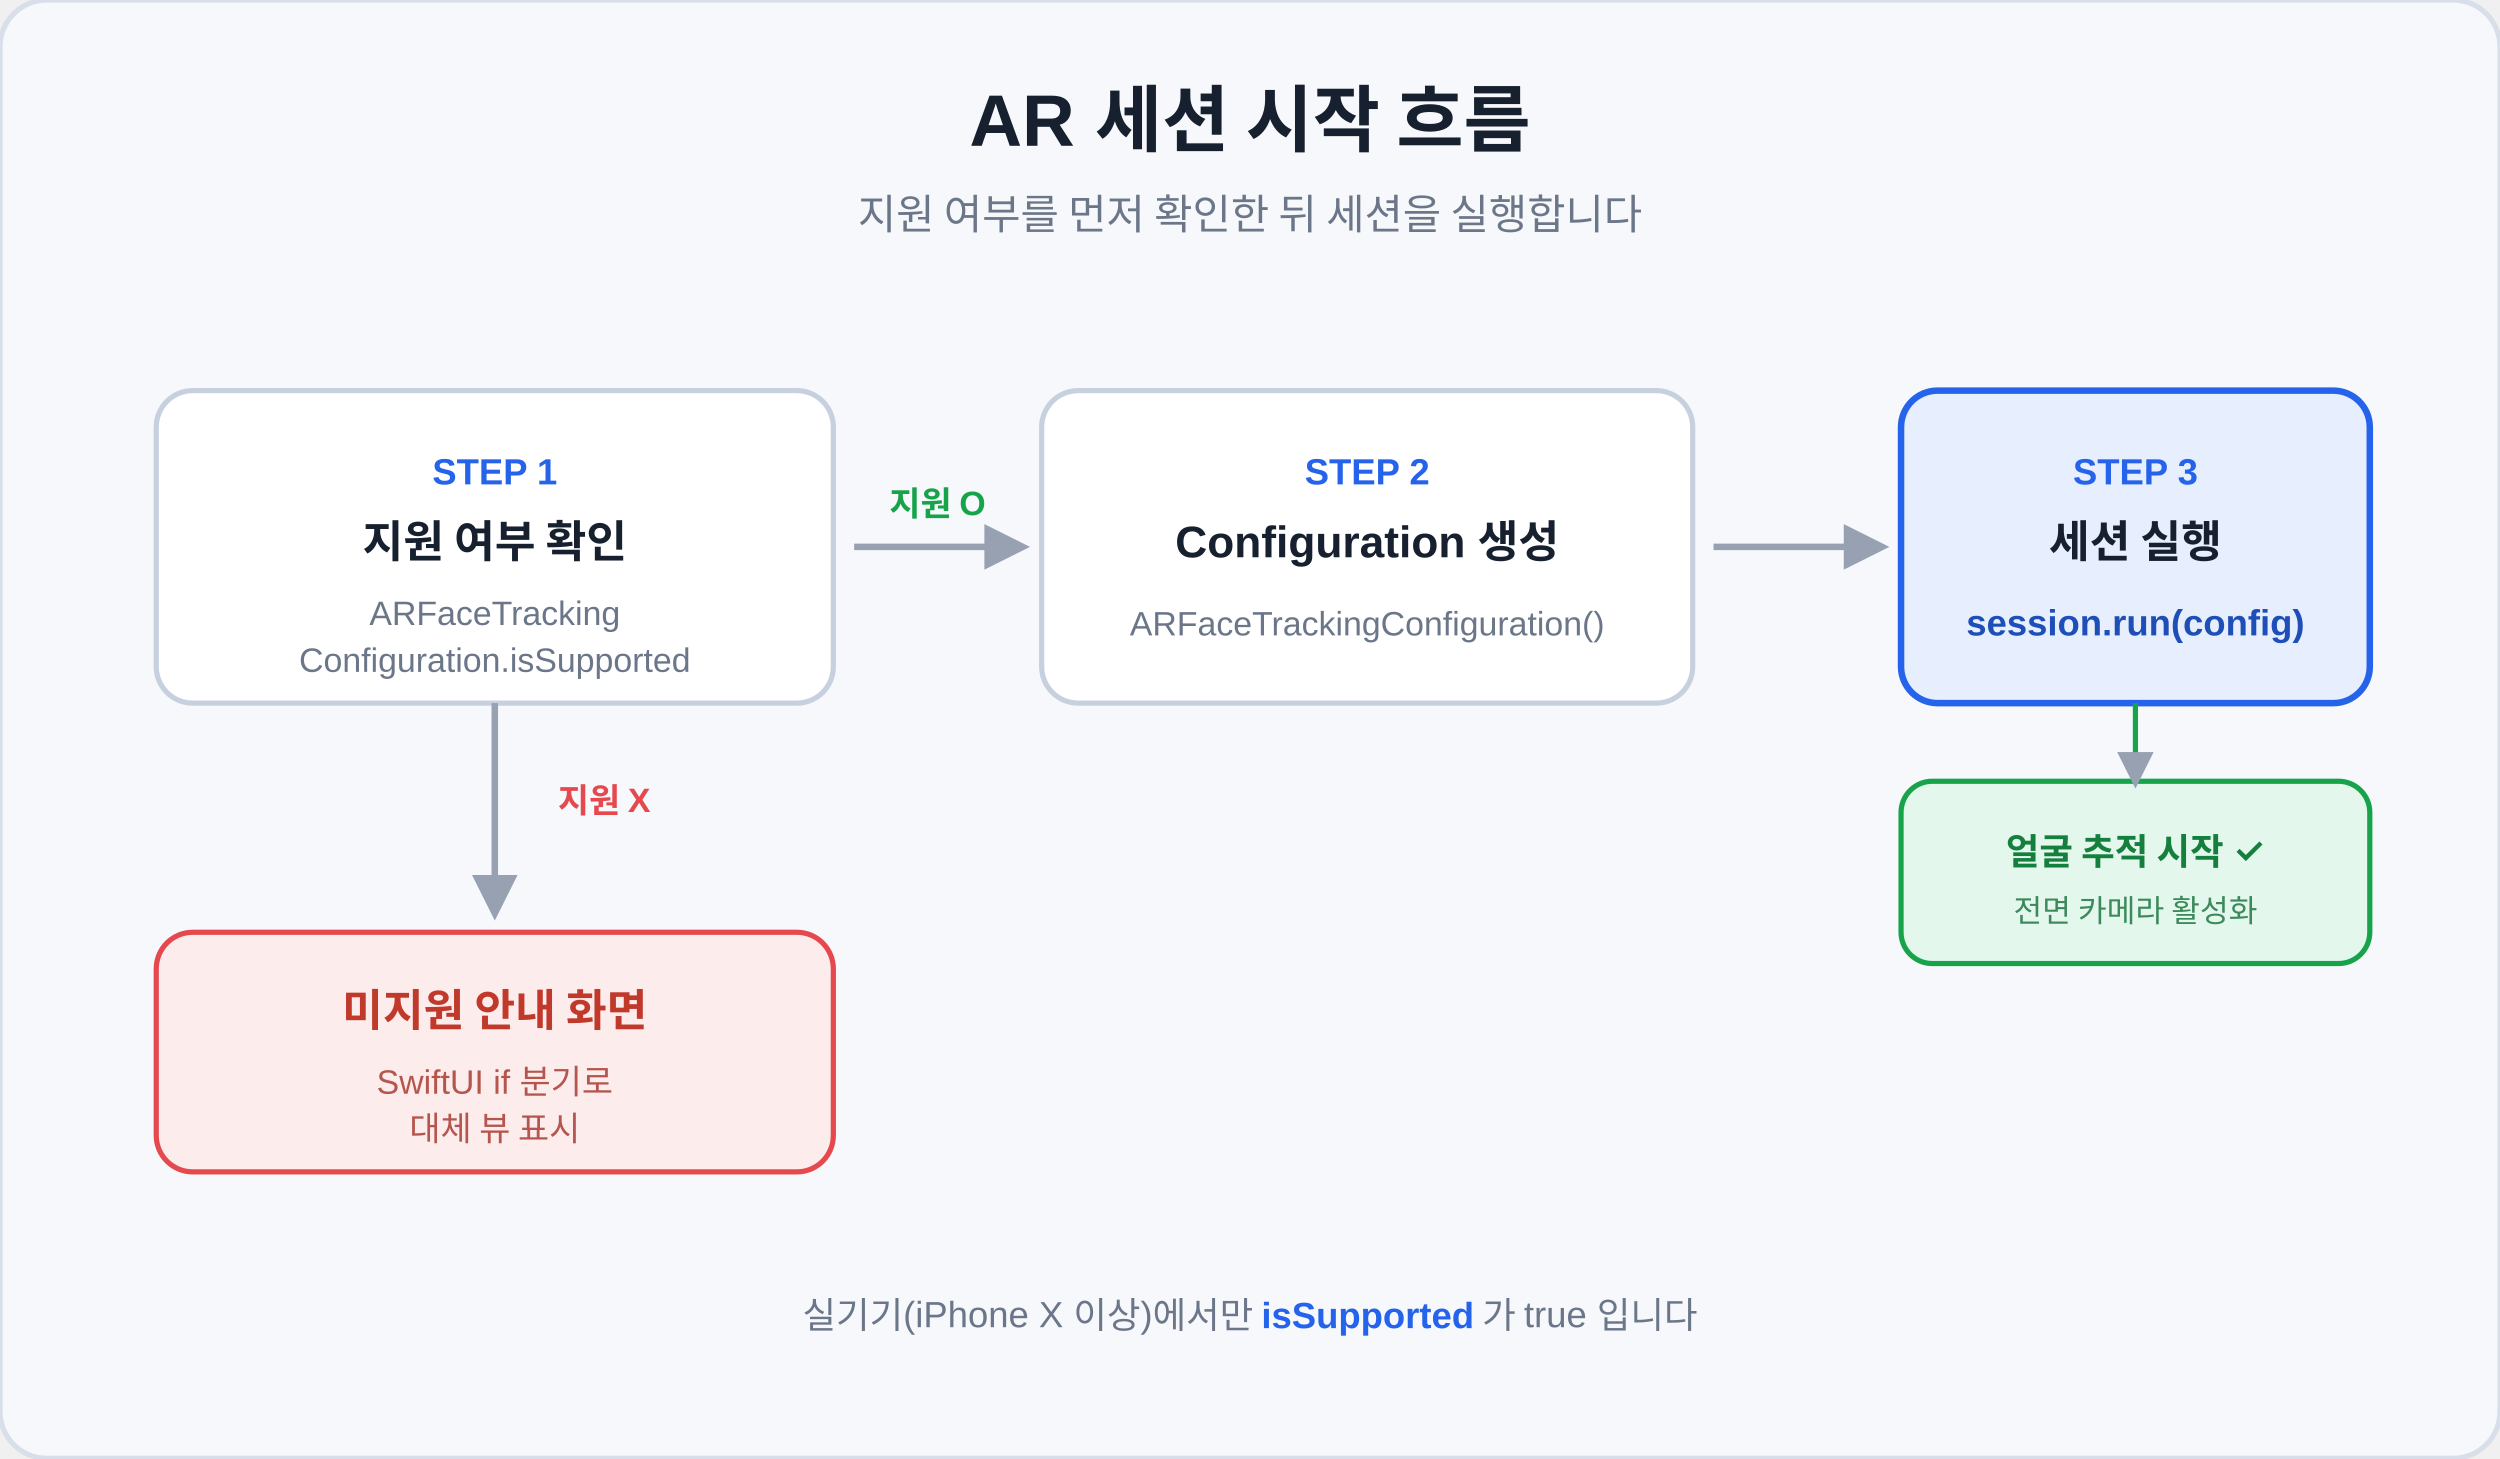
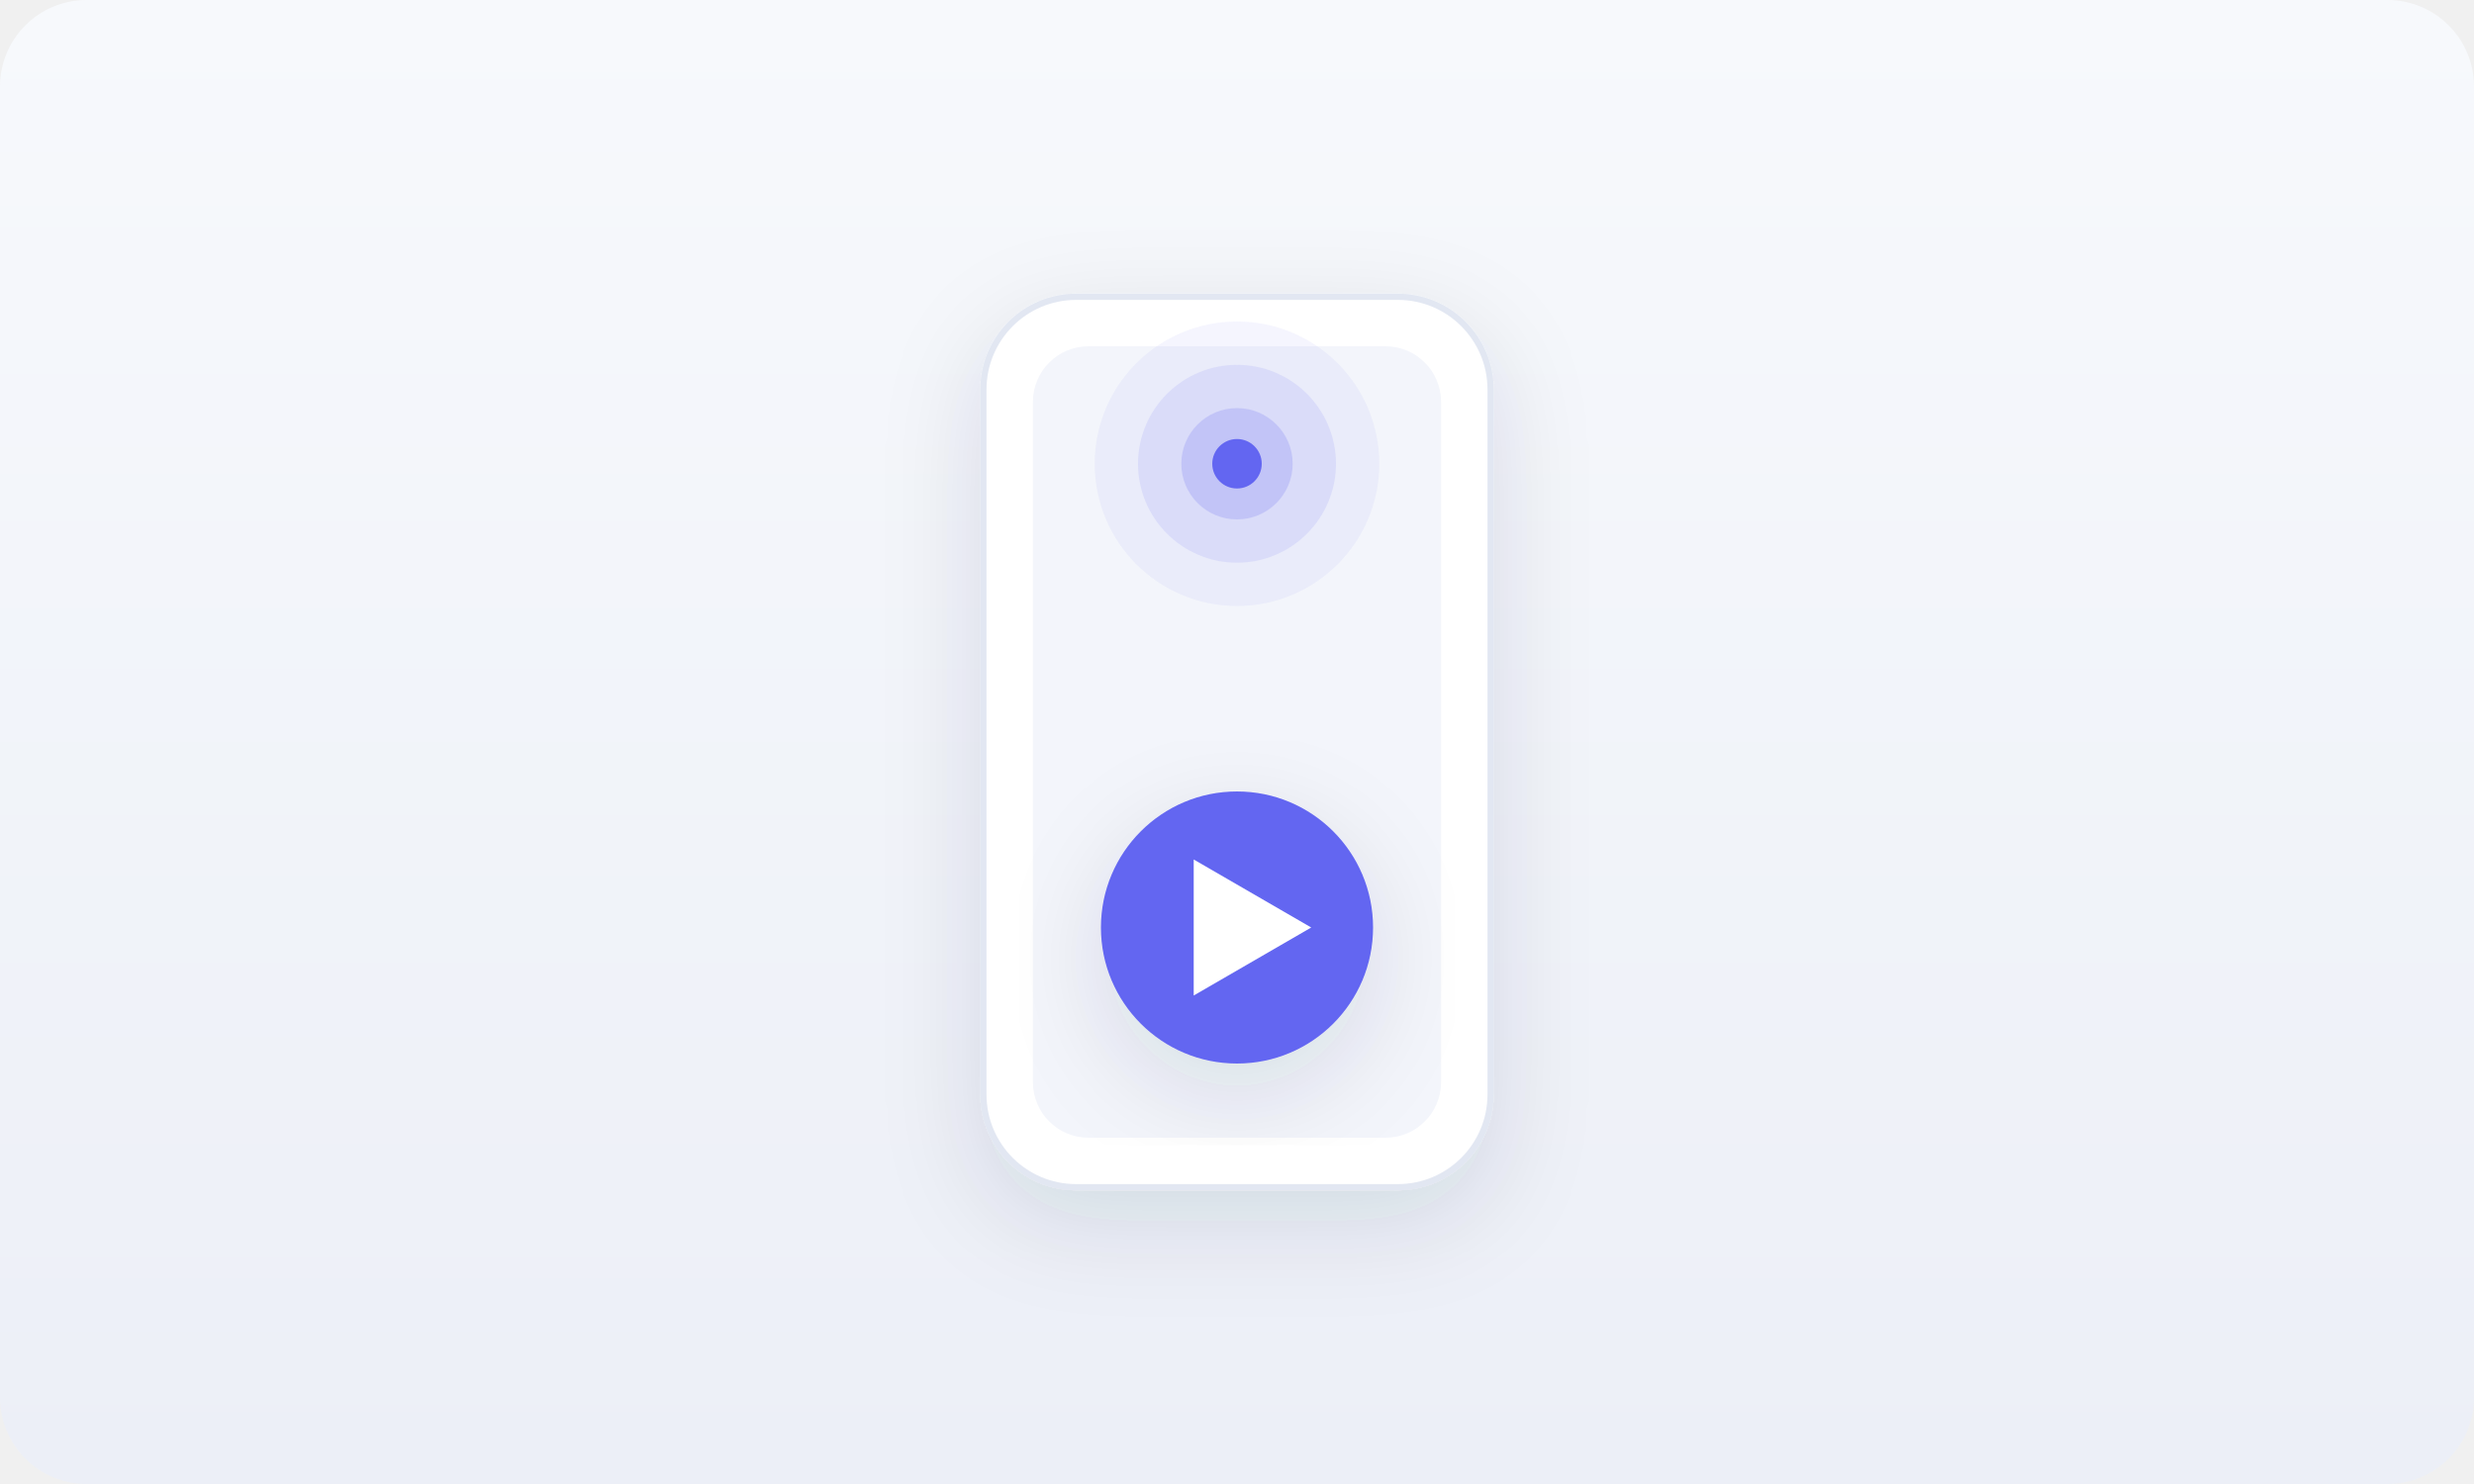
- <svg xmlns="http://www.w3.org/2000/svg" viewBox="0 0 960 560" font-family="-apple-system, BlinkMacSystemFont, 'Helvetica Neue', Arial, 'Apple SD Gothic Neo', sans-serif">
+ <svg xmlns="http://www.w3.org/2000/svg" viewBox="0 0 800 480" font-family="-apple-system, BlinkMacSystemFont, 'Helvetica Neue', Arial, sans-serif">
  <defs>
-     <marker id="arrow" viewBox="0 0 10 10" refX="8" refY="5" markerWidth="7" markerHeight="7" orient="auto-start-reverse">
-       <path d="M0 0 L10 5 L0 10 z" fill="#97A1B2" />
-     </marker>
+     <linearGradient id="bg" x1="0" y1="0" x2="0" y2="1">
+       <stop offset="0" stop-color="#F7F9FC" />
+       <stop offset="1" stop-color="#ECEFF7" />
+     </linearGradient>
+     <filter id="soft" x="-30%" y="-30%" width="160%" height="160%">
+       <feDropShadow dx="0" dy="10" stdDeviation="16" flood-color="#1F2A44" flood-opacity="0.12" />
+     </filter>
  </defs>
-   <rect x="0" y="0" width="960" height="560" rx="18" fill="#F6F8FB" stroke="#D8DFEA" stroke-width="2" />
-   <text x="480" y="56" text-anchor="middle" font-size="28" font-weight="700" fill="#16202E">AR 세션 시작 흐름</text>
-   <text x="480" y="88" text-anchor="middle" font-size="16" fill="#6B7689">지원 여부를 먼저 확인한 뒤 세션을 실행합니다</text>
-   <rect x="60" y="150" width="260" height="120" rx="14" fill="#FFFFFF" stroke="#C7D0DE" stroke-width="2" />
-   <text x="190" y="186" text-anchor="middle" font-size="14" font-weight="700" fill="#2563EB">STEP 1</text>
-   <text x="190" y="214" text-anchor="middle" font-size="17" font-weight="600" fill="#16202E">지원 여부 확인</text>
-   <text x="190" y="240" text-anchor="middle" font-size="13" fill="#6B7689">ARFaceTracking</text>
-   <text x="190" y="258" text-anchor="middle" font-size="13" fill="#6B7689">Configuration.isSupported</text>
-   <line x1="328" y1="210" x2="392" y2="210" stroke="#97A1B2" stroke-width="2.5" marker-end="url(#arrow)" />
-   <text x="360" y="198" text-anchor="middle" font-size="13" font-weight="600" fill="#16A34A">지원 O</text>
-   <rect x="400" y="150" width="250" height="120" rx="14" fill="#FFFFFF" stroke="#C7D0DE" stroke-width="2" />
-   <text x="525" y="186" text-anchor="middle" font-size="14" font-weight="700" fill="#2563EB">STEP 2</text>
-   <text x="525" y="214" text-anchor="middle" font-size="17" font-weight="600" fill="#16202E">Configuration 생성</text>
-   <text x="525" y="244" text-anchor="middle" font-size="13" fill="#6B7689">ARFaceTrackingConfiguration()</text>
-   <line x1="658" y1="210" x2="722" y2="210" stroke="#97A1B2" stroke-width="2.5" marker-end="url(#arrow)" />
-   <rect x="730" y="150" width="180" height="120" rx="14" fill="#E7EEFD" stroke="#2563EB" stroke-width="2.5" />
-   <text x="820" y="186" text-anchor="middle" font-size="14" font-weight="700" fill="#2563EB">STEP 3</text>
-   <text x="820" y="214" text-anchor="middle" font-size="17" font-weight="600" fill="#16202E">세션 실행</text>
-   <text x="820" y="244" text-anchor="middle" font-size="14" fill="#1E4FB8" font-weight="600">session.run(config)</text>
-   <line x1="190" y1="270" x2="190" y2="350" stroke="#97A1B2" stroke-width="2.5" marker-end="url(#arrow)" />
-   <text x="232" y="312" text-anchor="middle" font-size="13" font-weight="600" fill="#E5484D">지원 X</text>
-   <rect x="60" y="358" width="260" height="92" rx="14" fill="#FDECEC" stroke="#E5484D" stroke-width="2" />
-   <text x="190" y="394" text-anchor="middle" font-size="17" font-weight="600" fill="#C0392B">미지원 안내 화면</text>
-   <text x="190" y="420" text-anchor="middle" font-size="13" fill="#B5564E">SwiftUI if 분기로</text>
-   <text x="190" y="438" text-anchor="middle" font-size="13" fill="#B5564E">대체 뷰 표시</text>
-   <rect x="730" y="300" width="180" height="70" rx="12" fill="#E4F7EC" stroke="#16A34A" stroke-width="2" />
-   <text x="820" y="332" text-anchor="middle" font-size="14" font-weight="600" fill="#15803D">얼굴 추적 시작 ✓</text>
-   <text x="820" y="354" text-anchor="middle" font-size="12" fill="#3C8A5C">전면 카메라 활성화</text>
-   <line x1="820" y1="270" x2="820" y2="300" stroke="#16A34A" stroke-width="2" marker-end="url(#arrow)" />
-   <text x="480" y="510" text-anchor="middle" font-size="14" fill="#6B7689">실기기(iPhone X 이상)에서만 <tspan font-weight="600" fill="#2563EB">isSupported</tspan> 가 true 입니다</text>
+   <rect x="0" y="0" width="800" height="480" rx="28" fill="url(#bg)" />
+   <g filter="url(#soft)">
+     <rect x="318" y="96" width="164" height="288" rx="30" fill="#FFFFFF" stroke="#E2E7F2" stroke-width="2" />
+     <rect x="334" y="112" width="132" height="256" rx="18" fill="#F3F5FB" />
+   </g>
+   <circle cx="400" cy="150" r="46" fill="#6366F1" opacity="0.07" />
+   <circle cx="400" cy="150" r="32" fill="#6366F1" opacity="0.12" />
+   <circle cx="400" cy="150" r="18" fill="#6366F1" opacity="0.20" />
+   <circle cx="400" cy="150" r="8" fill="#6366F1" />
+   <g filter="url(#soft)">
+     <circle cx="400" cy="300" r="44" fill="#6366F1" />
+     <path d="M386 278 L424 300 L386 322 Z" fill="#FFFFFF" />
+   </g>
</svg>
